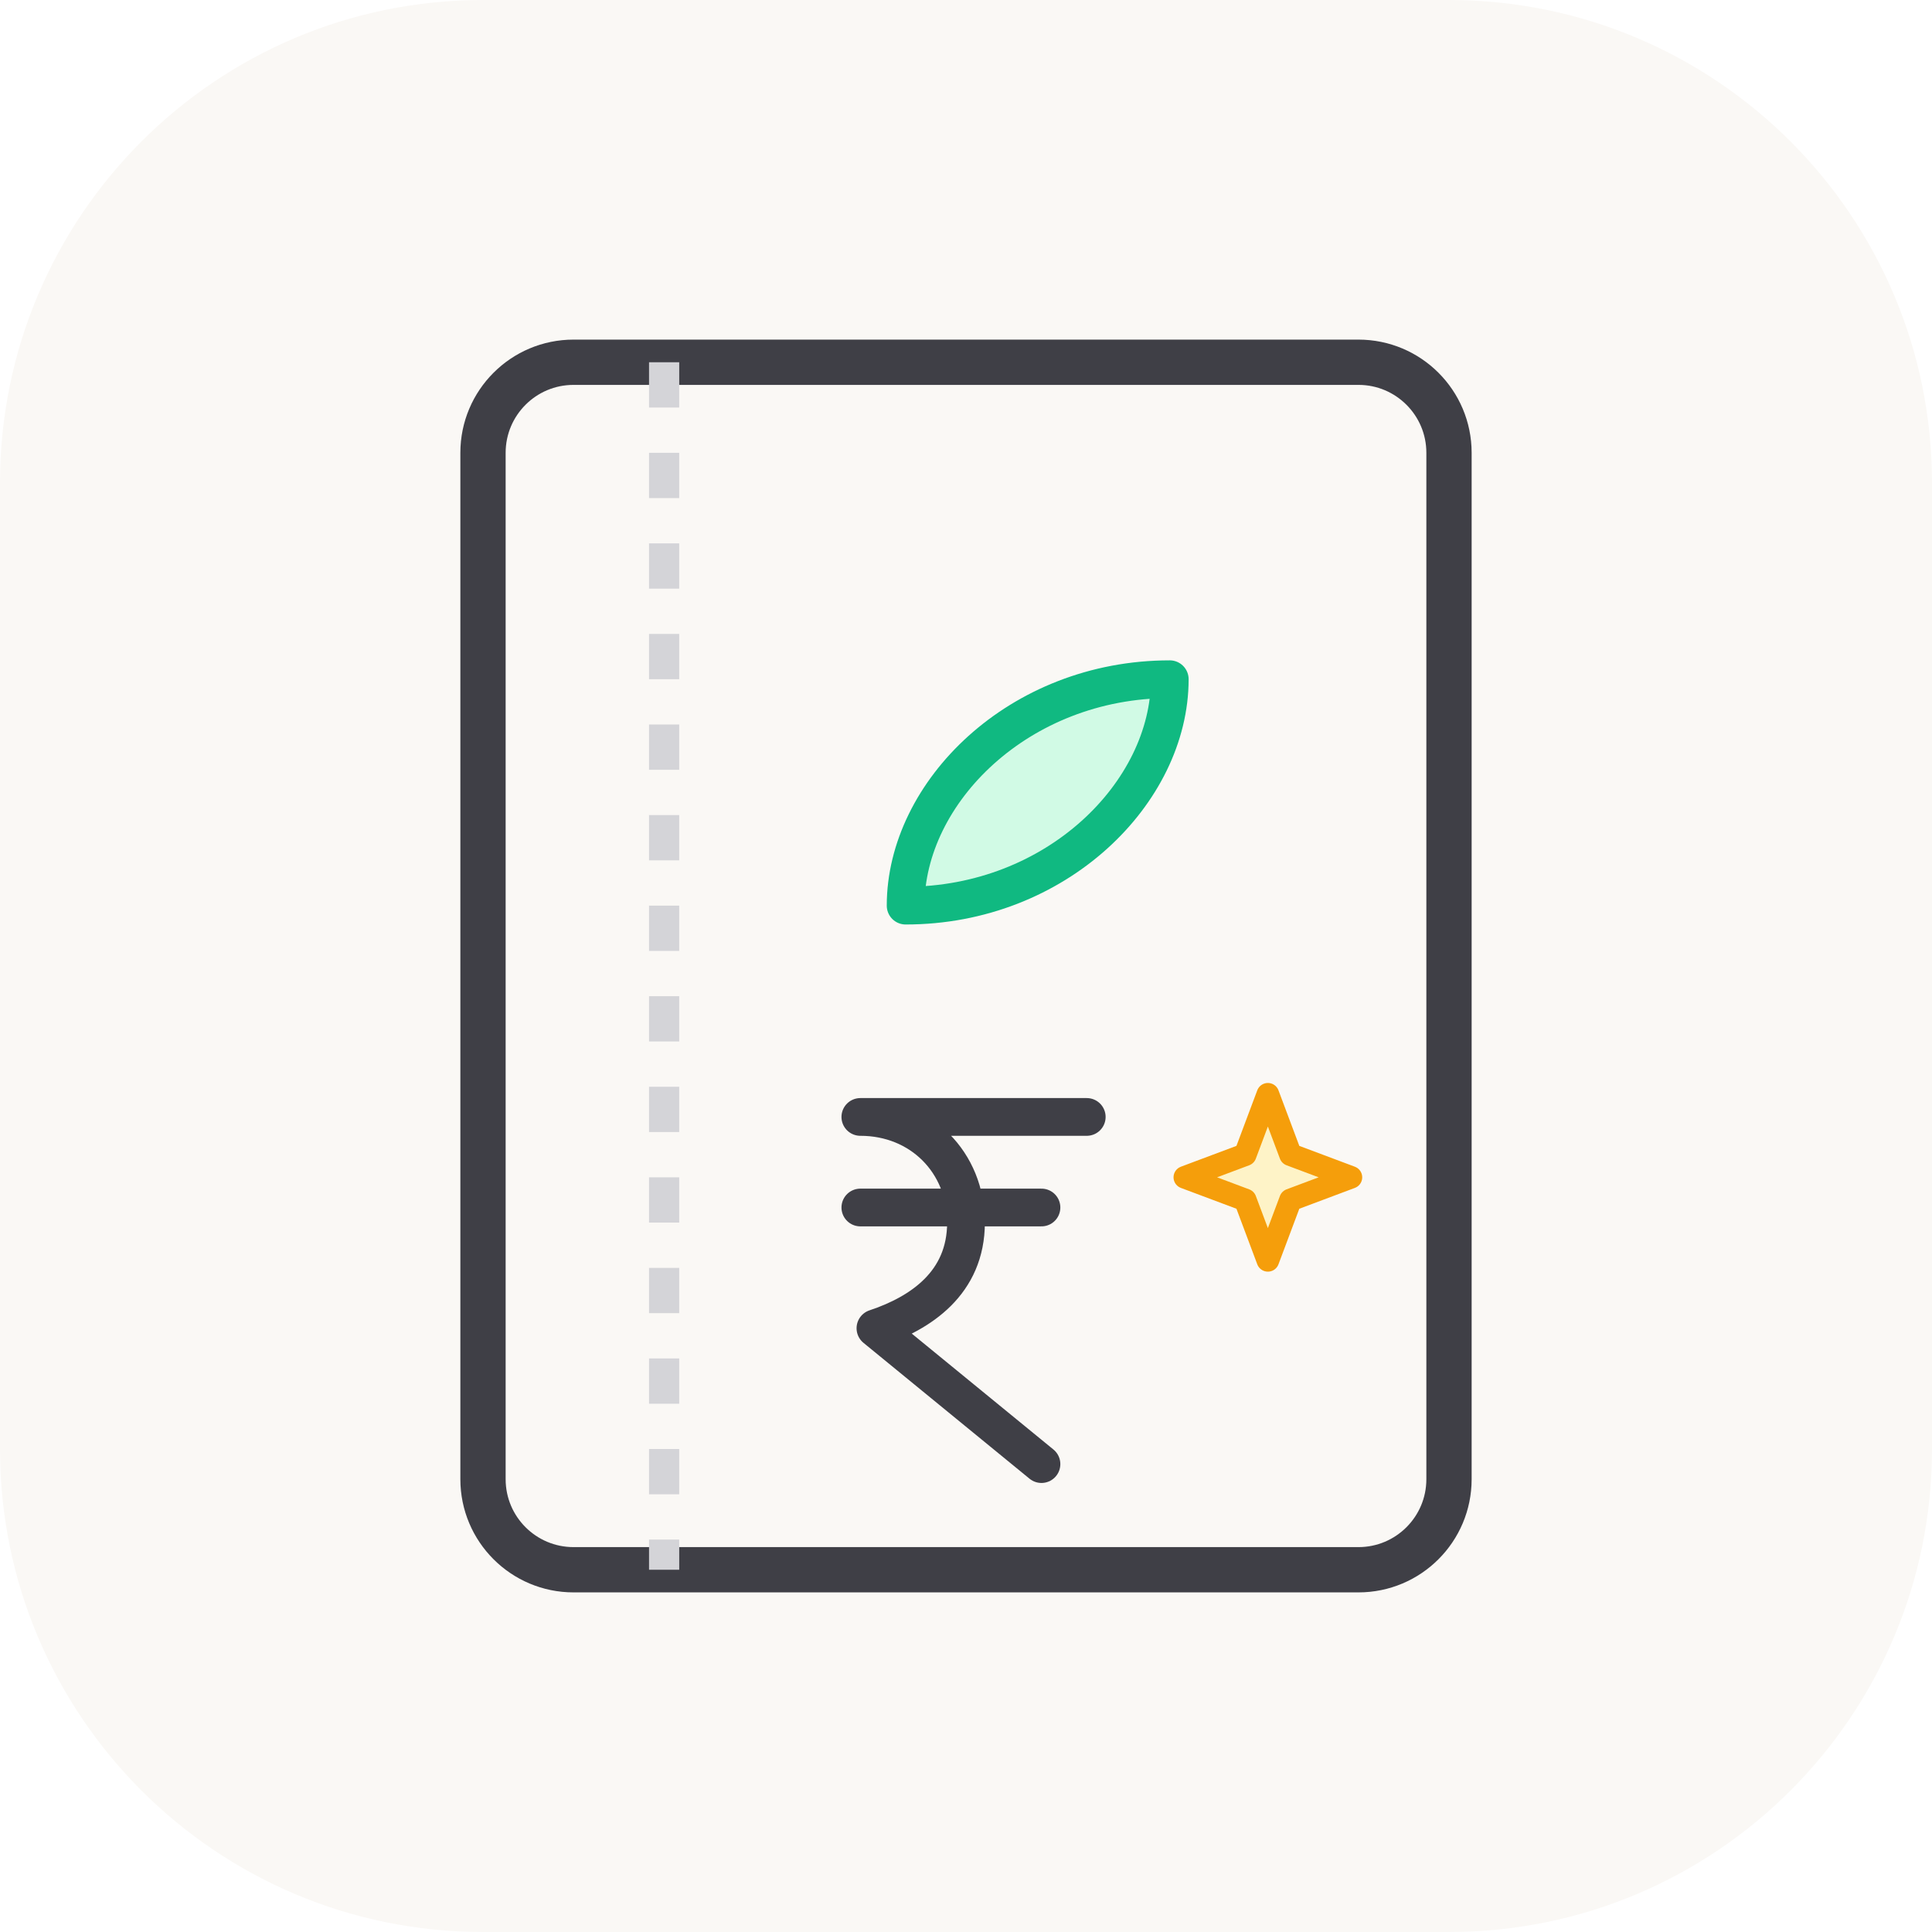
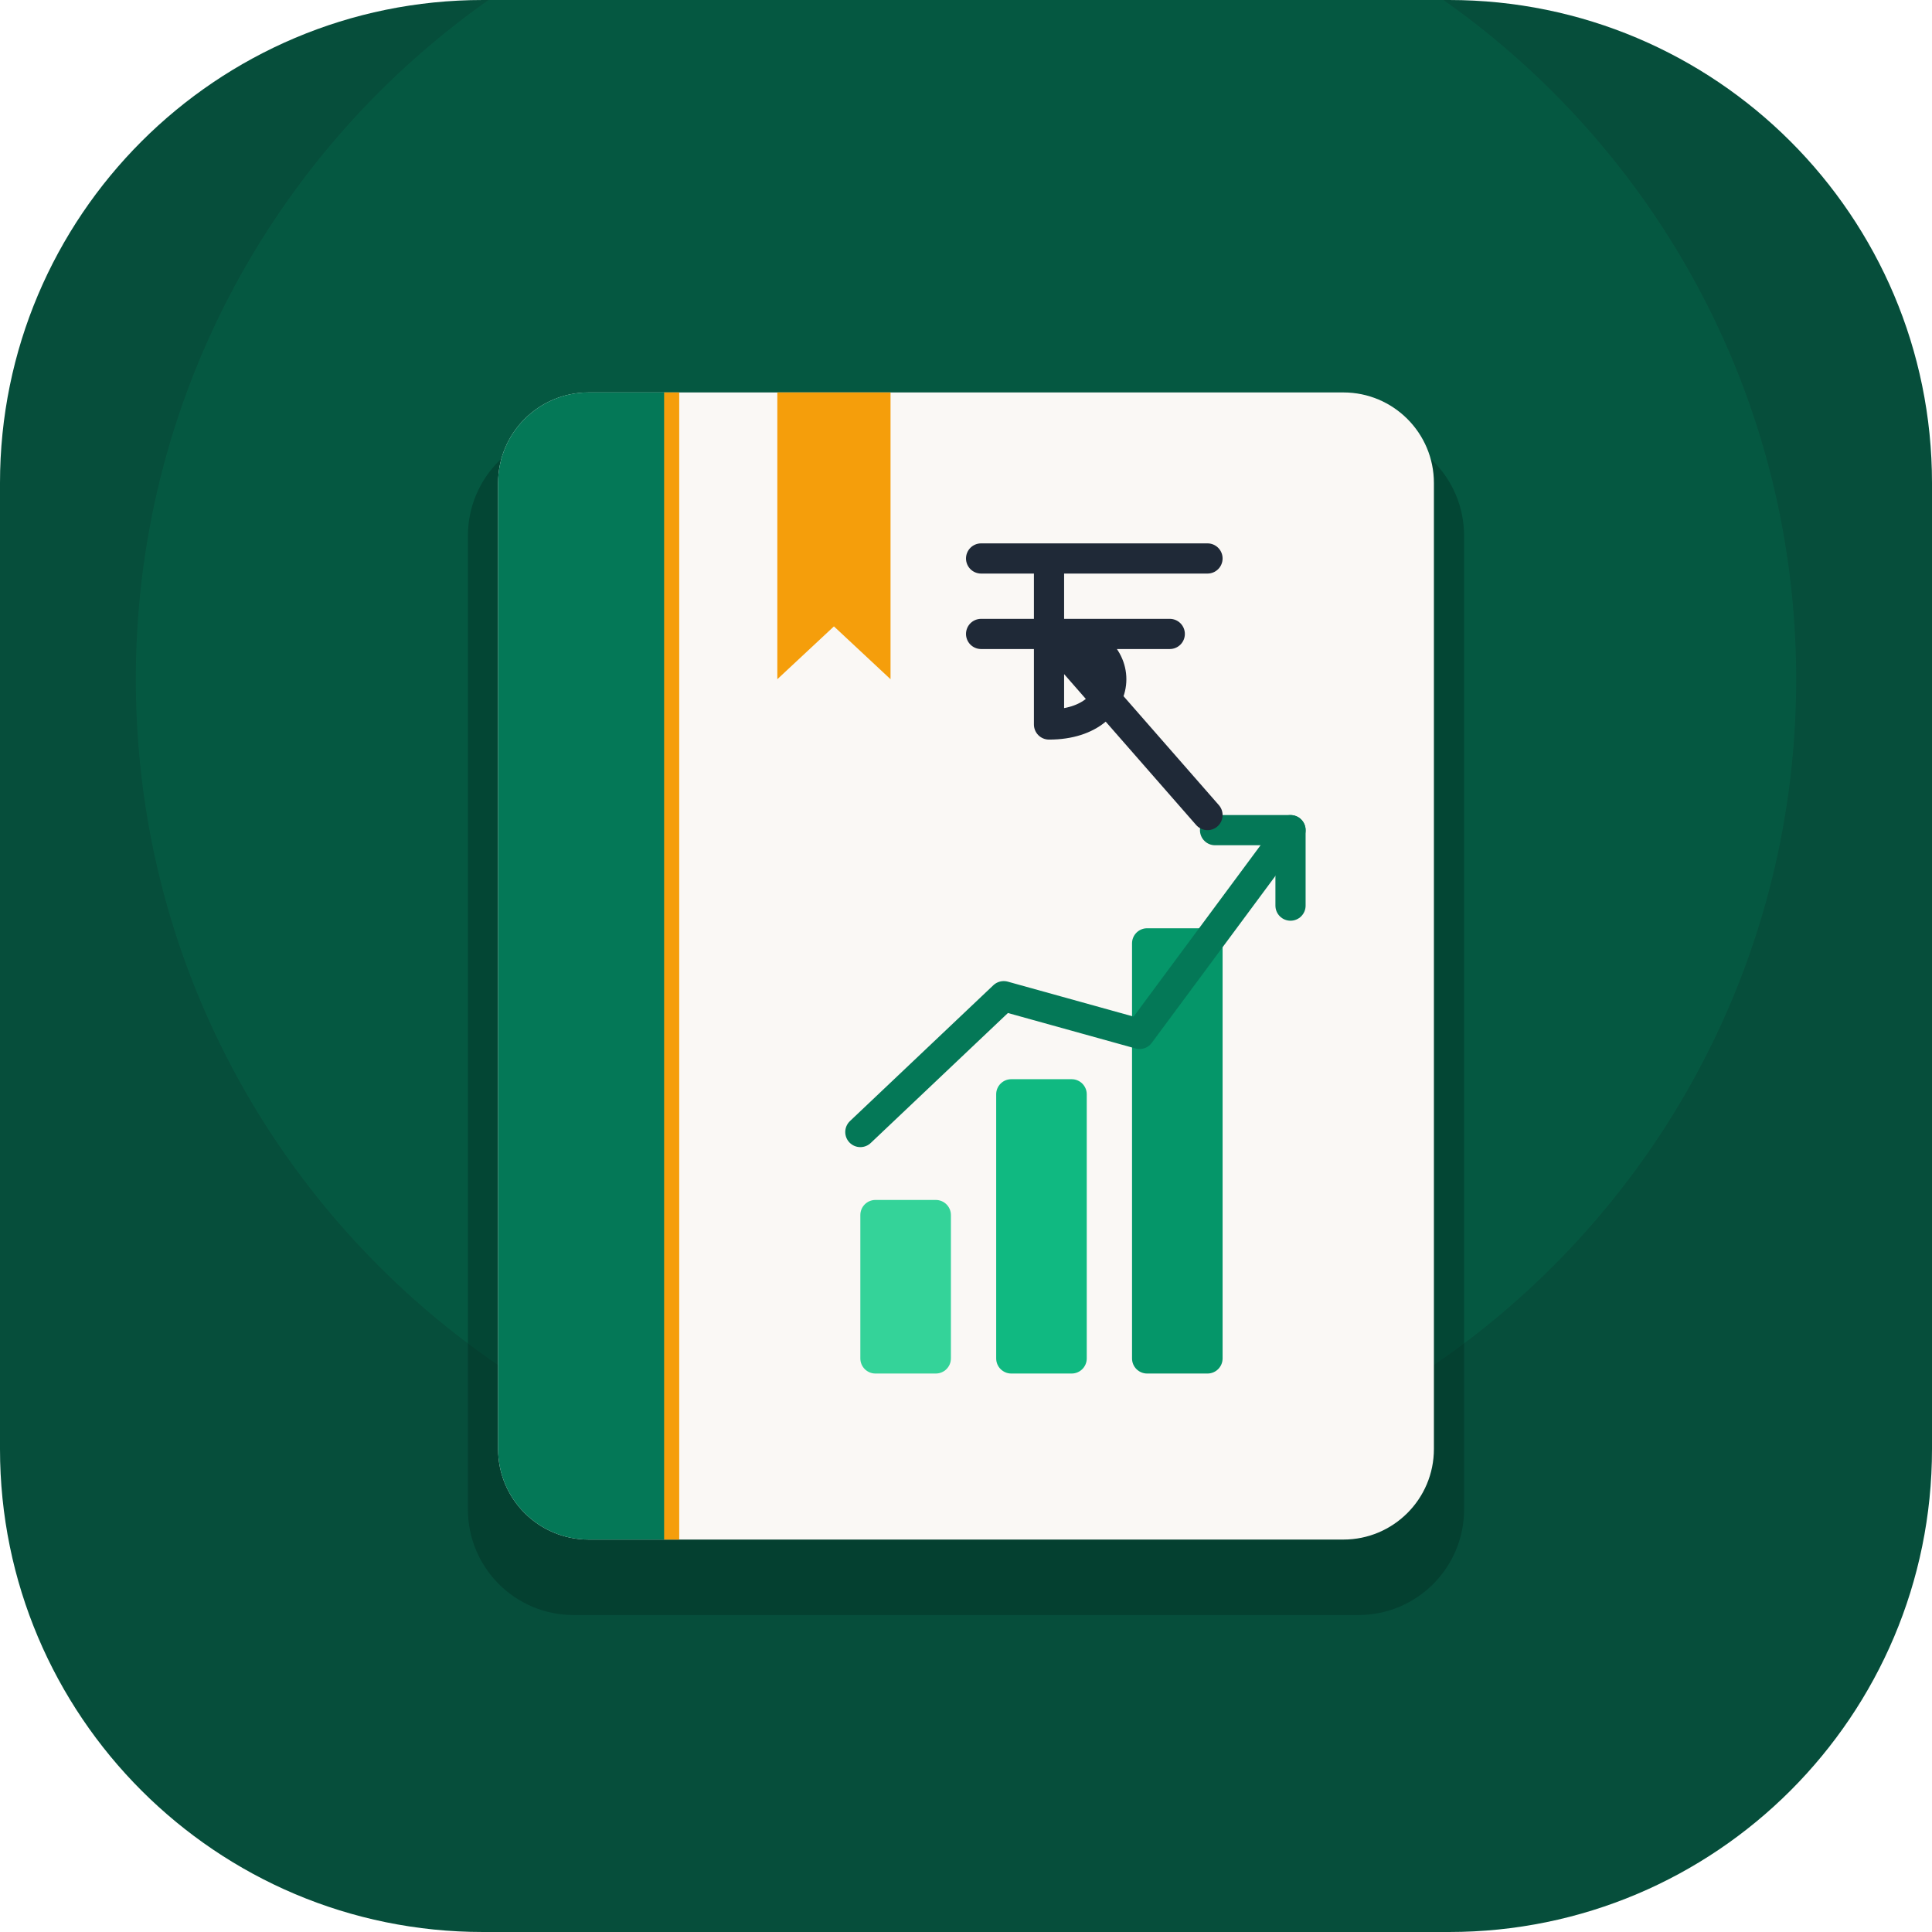
<svg xmlns="http://www.w3.org/2000/svg" viewBox="0 0 512 512" fill="none">
-   <rect width="512" height="512" rx="128" fill="#FAF8F5" />
-   <path d="M128 120C128 106.745 138.745 96 152 96H360C373.255 96 384 106.745 384 120V392C384 405.255 373.255 416 360 416H152C138.745 416 128 405.255 128 392V120Z" stroke="#3F3F46" stroke-width="12" stroke-linecap="round" stroke-linejoin="round" />
-   <path d="M176 96V416" stroke="#D4D4D8" stroke-width="8" stroke-dasharray="12 12" />
-   <path d="M240 240C240 210 270 180 310 180C310 210 280 240 240 240Z" fill="#D1FAE5" stroke="#10B981" stroke-width="10" stroke-linecap="round" stroke-linejoin="round" />
-   <path d="M228 296H288M228 320H276M228 296C244 296 256 308 256 324C256 340 244 348 232 352L276 388" stroke="#3F3F46" stroke-width="10" stroke-linecap="round" stroke-linejoin="round" />
-   <path d="M336 290L342 306L358 312L342 318L336 334L330 318L314 312L330 306L336 290Z" fill="#FEF3C7" stroke="#F59E0B" stroke-width="6" stroke-linejoin="round" />
+   <rect width="512" height="512" rx="128" fill="#064E3B" />
+   <circle cx="256" cy="180" r="220" fill="#047857" fill-opacity="0.25" />
+   <rect x="124" y="114" width="264" height="314" rx="28" fill="#022C22" fill-opacity="0.4" />
+   <rect x="132" y="104" width="248" height="304" rx="24" fill="#FAF8F5" />
+   <path d="M132 128C132 114.745 142.745 104 156 104H178V408H156C142.745 408 132 397.255 132 384V128Z" fill="#047857" />
+   <line x1="178" y1="104" x2="178" y2="408" stroke="#F59E0B" stroke-width="4" />
+   <path d="M206 104H236V180L221 166L206 180V104Z" fill="#F59E0B" />
+   <rect x="228" y="318" width="24" height="46" rx="4" fill="#34D399" />
+   <rect x="264" y="286" width="24" height="78" rx="4" fill="#10B981" />
+   <rect x="300" y="246" width="24" height="118" rx="4" fill="#059669" />
+   <path d="M228 300L266 264L302 274L342 220" stroke="#047857" stroke-width="8" stroke-linecap="round" stroke-linejoin="round" />
+   <path d="M322 220H342V240" stroke="#047857" stroke-width="8" stroke-linecap="round" stroke-linejoin="round" />
+   <path d="M260 148H320M260 168H310M278 148V192C300 192 300 168 278 168L320 216" stroke="#1F2937" stroke-width="8" stroke-linecap="round" stroke-linejoin="round" />
</svg>
